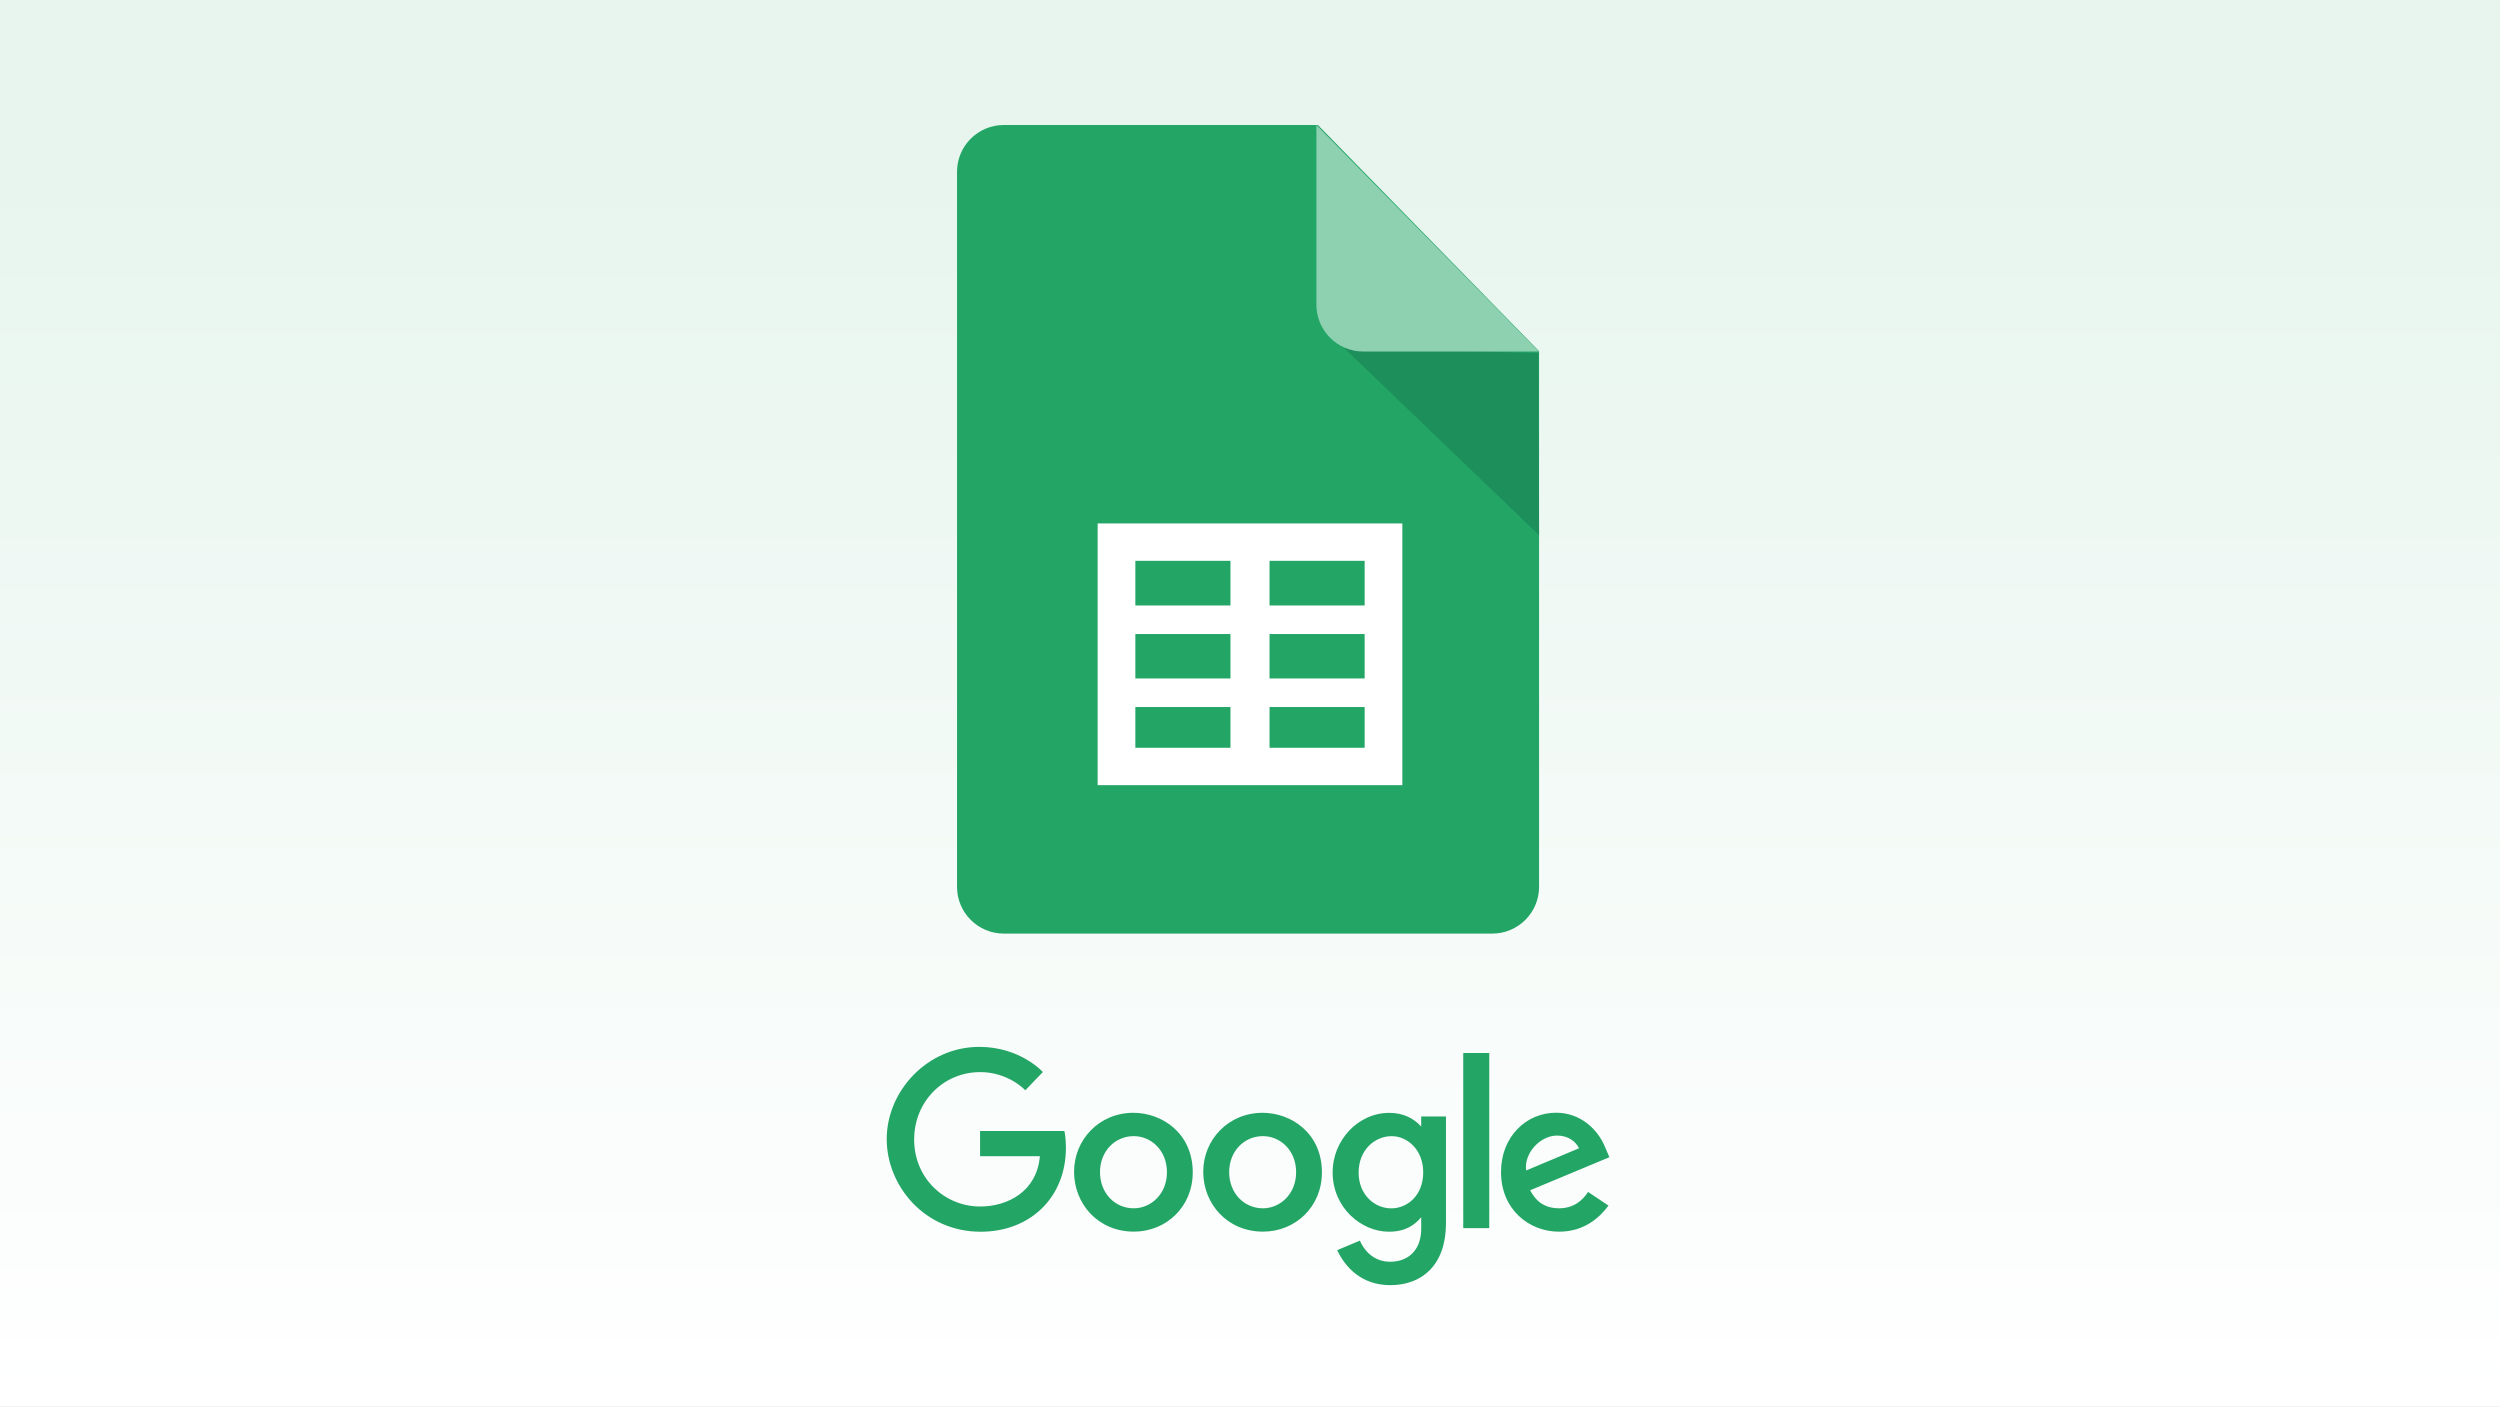
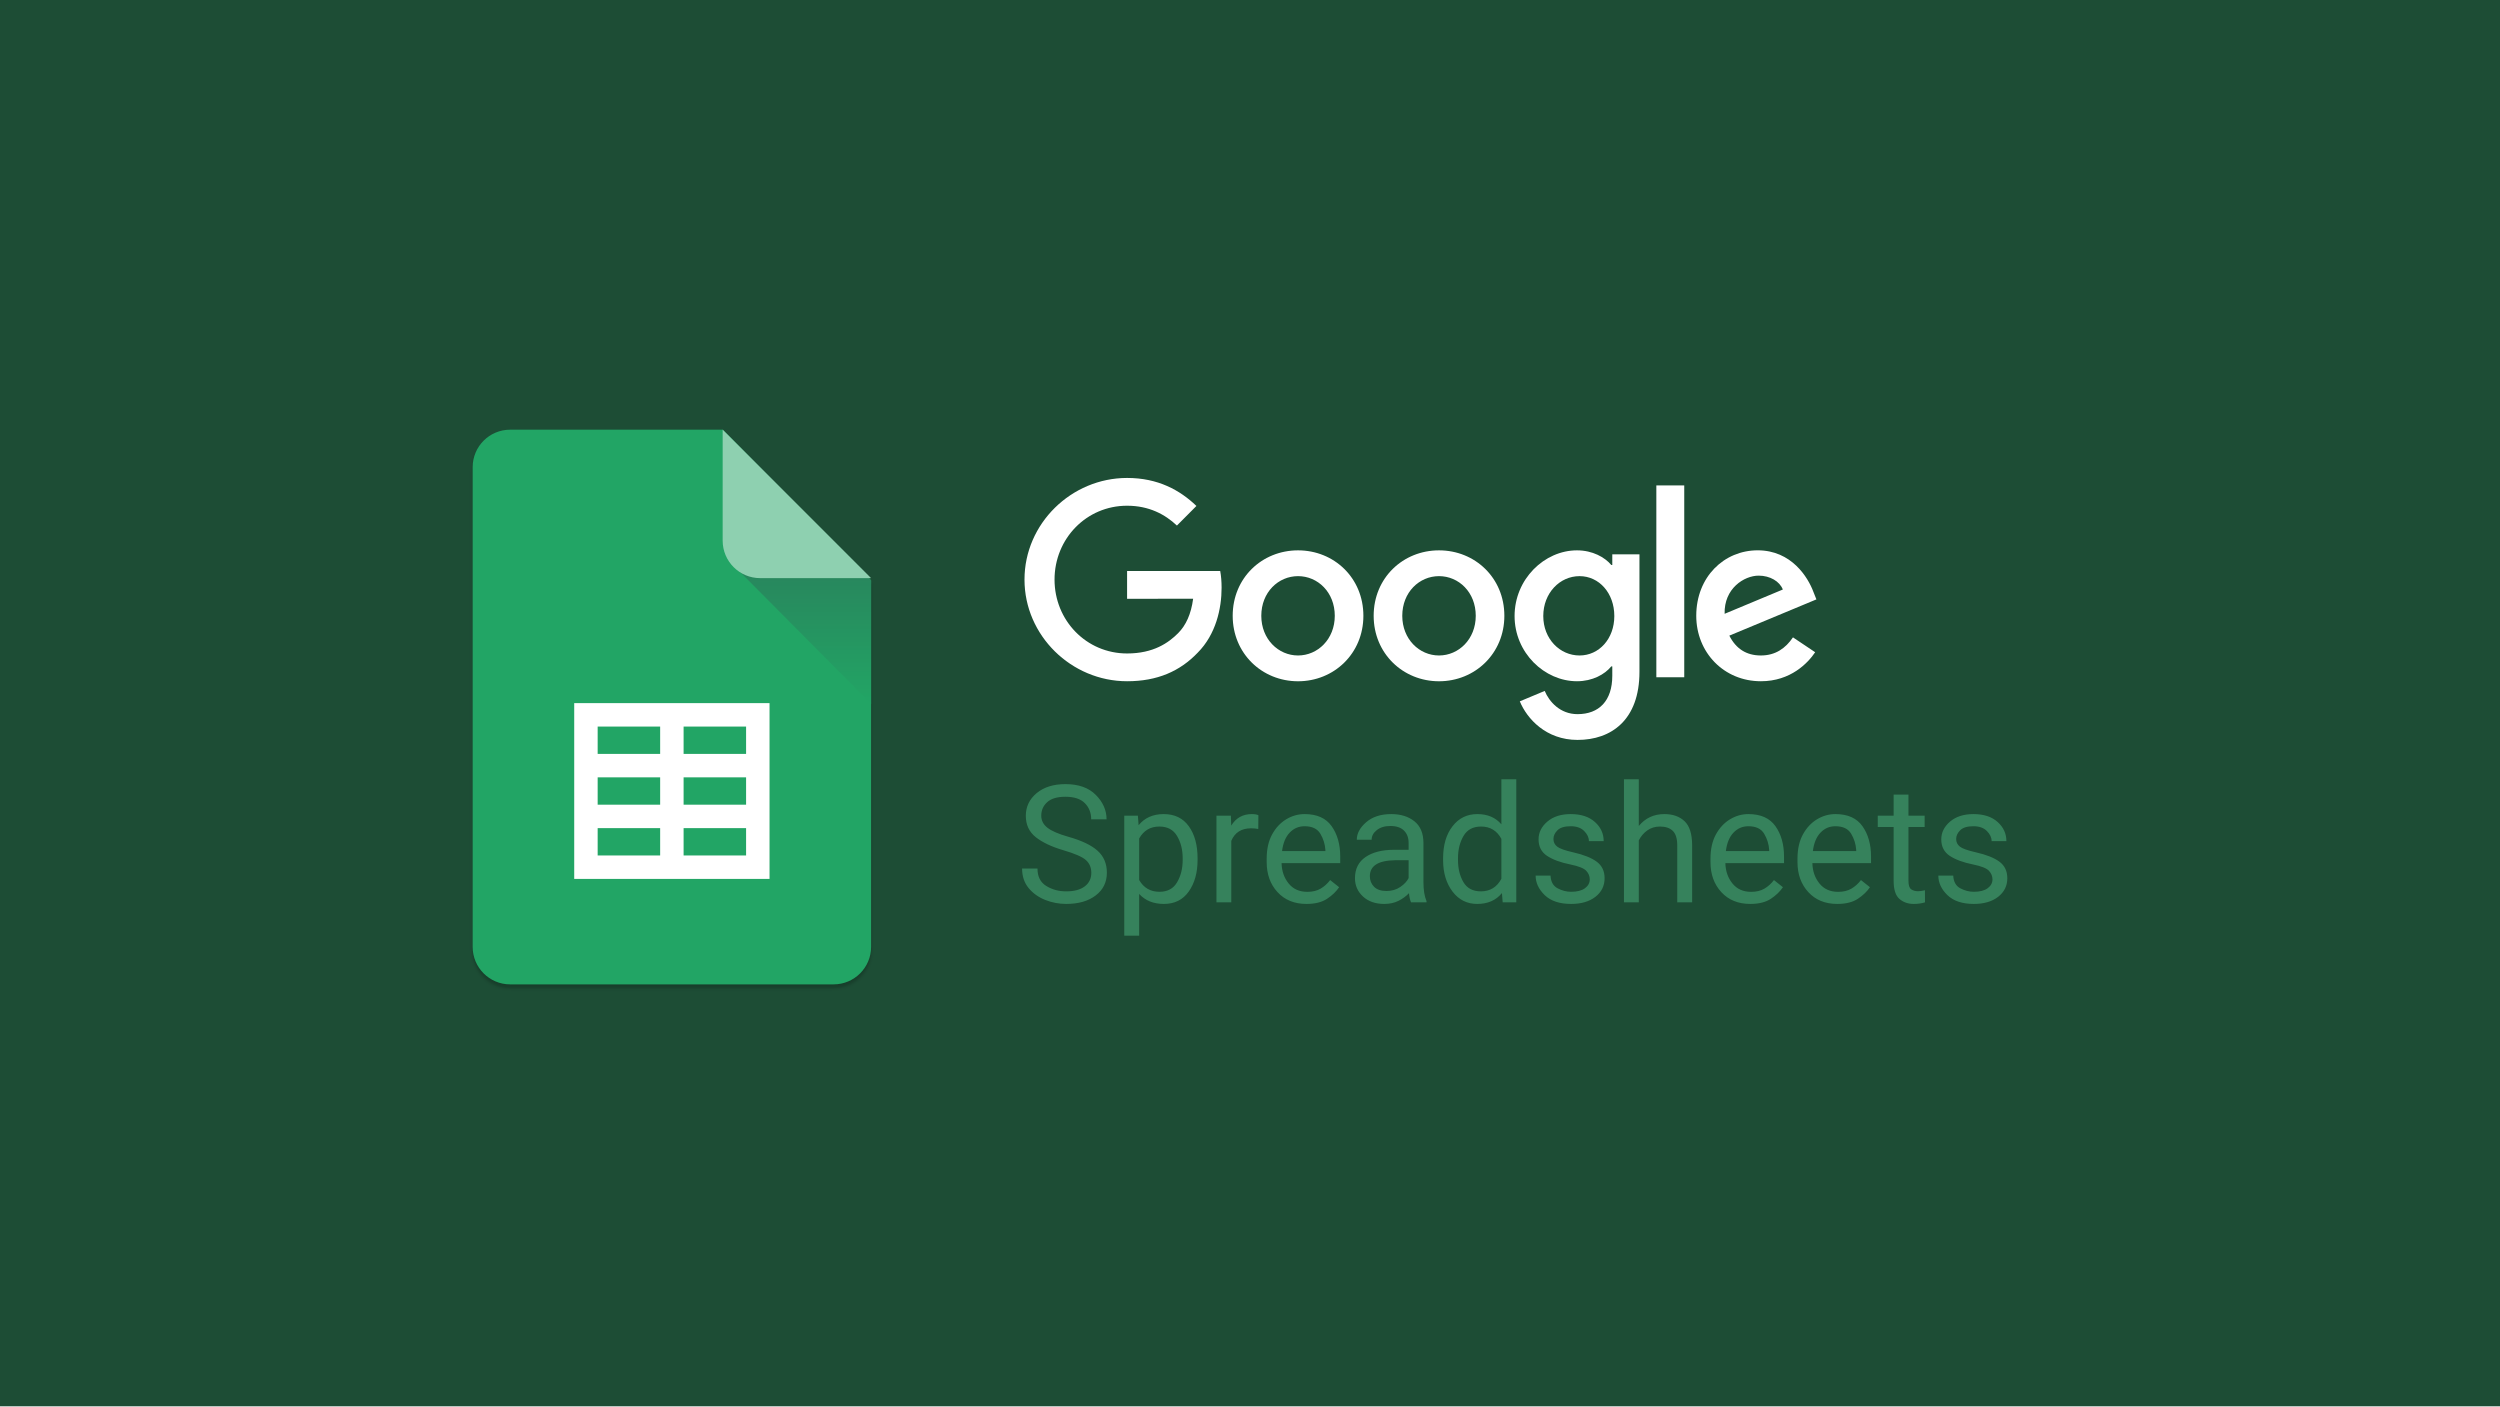
- <svg xmlns="http://www.w3.org/2000/svg" xmlns:xlink="http://www.w3.org/1999/xlink" width="640" height="360" viewBox="0 0 640 360">
+ <svg xmlns="http://www.w3.org/2000/svg" xmlns:xlink="http://www.w3.org/1999/xlink" width="640px" height="360px" viewBox="0 0 640 360" version="1.1">
  <defs>
-     <linearGradient id="picture-b" x1="50%" x2="50%" y1="100%" y2="10.003%">
-       <stop offset="0%" stop-color="#FFF" />
-       <stop offset="100%" stop-color="#E7F5EE" />
+     <path d="M9.6,0 L64.053,0 L102,38.57 L102,132.4 C102,137.702 97.702,142 92.4,142 L9.6,142 C4.298,142 1.8907377e-14,137.702 1.77635684e-15,132.4 L0,9.6 C-6.49299601e-16,4.298 4.298,2.75030624e-15 9.6,1.77635684e-15 Z" id="path-1" />
+     <filter x="-2.0%" y="-0.7%" width="103.9%" height="102.8%" filterUnits="objectBoundingBox" id="filter-2">
+       <feOffset dx="0" dy="1" in="SourceAlpha" result="shadowOffsetOuter1" />
+       <feGaussianBlur stdDeviation="0.5" in="shadowOffsetOuter1" result="shadowBlurOuter1" />
+       <feColorMatrix values="0 0 0 0 0   0 0 0 0 0   0 0 0 0 0  0 0 0 0.2 0" type="matrix" in="shadowBlurOuter1" />
+     </filter>
+     <linearGradient x1="50%" y1="0%" x2="50%" y2="100%" id="linearGradient-3">
+       <stop stop-color="#28865D" offset="0%" />
+       <stop stop-color="#22A565" offset="100%" />
    </linearGradient>
-     <rect id="picture-a" width="640" height="360" />
  </defs>
-   <g fill="none" fill-rule="evenodd">
-     <rect width="640" height="360" />
-     <use fill="url(#picture-b)" xlink:href="#picture-a" />
-     <g transform="translate(227 32)">
-       <path fill="#23A566" fill-rule="nonzero" d="M45.483 257.539L23.896 257.539 23.896 263.984 39.206 263.984C38.449 273.02 30.975 276.865 23.922 276.865 14.896 276.865 7.022 269.726 7.022 259.718 7.022 249.967 14.527 242.457 23.941 242.457 31.205 242.457 35.483 247.114 35.483 247.114L39.97 242.44C39.97 242.44 34.212 236 23.711 236 10.343 236 0 247.345 0 259.602 0 271.616 9.727 283.325 24.054 283.325 36.651 283.325 45.874 274.643 45.874 261.812 45.874 259.101 45.483 257.539 45.483 257.539L45.483 257.539zM63.255 258.851C67.61 258.851 71.737 262.395 71.737 268.099 71.737 273.682 67.629 277.327 63.236 277.327 58.407 277.327 54.6 273.441 54.6 268.053 54.6 262.783 58.361 258.851 63.255 258.851L63.255 258.851zM63.166 252.878C54.308 252.878 47.961 259.836 47.961 267.961 47.961 276.203 54.119 283.298 63.272 283.298 71.558 283.298 78.342 276.93 78.342 268.135 78.342 258.064 70.447 252.878 63.166 252.878L63.166 252.878zM96.325 258.851C100.679 258.851 104.807 262.395 104.807 268.099 104.807 273.682 100.696 277.327 96.303 277.327 91.477 277.327 87.667 273.441 87.667 268.053 87.667 262.783 91.431 258.851 96.325 258.851L96.325 258.851zM96.236 252.878C87.378 252.878 81.031 259.836 81.031 267.961 81.031 276.203 87.189 283.298 96.339 283.298 104.625 283.298 111.412 276.93 111.412 268.135 111.412 258.064 103.519 252.878 96.236 252.878L96.236 252.878zM129.26 258.856C133.247 258.856 137.34 262.277 137.34 268.123 137.34 274.062 133.254 277.339 129.172 277.339 124.838 277.339 120.807 273.802 120.807 268.181 120.807 262.337 124.994 258.856 129.26 258.856L129.26 258.856zM128.671 252.892C120.543 252.892 114.151 260.052 114.151 268.089 114.151 277.245 121.561 283.317 128.533 283.317 132.844 283.317 135.135 281.596 136.828 279.622L136.828 282.619C136.828 287.87 133.658 291.007 128.875 291.007 124.257 291.007 121.939 287.555 121.135 285.595L115.319 288.041C117.383 292.423 121.535 297 128.925 297 137.008 297 143.17 291.877 143.17 281.141L143.17 253.807 136.828 253.807 136.828 256.383C134.879 254.274 132.212 252.892 128.671 252.892L128.671 252.892zM171.631 258.704C174.396 258.704 176.384 260.182 177.229 261.957L163.685 267.648C163.101 263.24 167.252 258.704 171.631 258.704L171.631 258.704zM171.368 252.856C163.7 252.856 157.259 258.988 157.259 268.046 157.259 277.623 164.437 283.31 172.103 283.31 178.505 283.31 182.431 279.788 184.775 276.629L179.546 273.133C178.191 275.252 175.922 277.322 172.136 277.322 167.885 277.322 165.929 274.982 164.717 272.709L185 264.249 183.947 261.767C181.988 256.91 177.418 252.856 171.368 252.856L171.368 252.856zM147.59 237.57L154.25 237.57 154.25 282.407 147.59 282.407 147.59 237.57zM167 195.035C167 201.643 161.635 207 155.016 207L29.984 207C23.365 207 18 201.643 18 195.035L18 11.965C18 5.357 23.365 1.21218064e-15 29.984 0L110.376 0 167 57.907 167 195.035z" />
-       <polygon fill="#1C8F5A" fill-rule="nonzero" points="117 57 167 105 166.853 58.393" />
-       <path fill="#8ED1B1" fill-rule="nonzero" d="M167,58 L122.042,58 C115.391,58 110,52.632 110,46.01 L110,0 L167,58 Z" />
-       <path fill="#FFF" d="M59,123 L128,123 L128,130.312 L59,130.312 L59,123 Z M59,141.688 L128,141.688 L128,149 L59,149 L59,141.688 Z" />
-       <path fill="#FFF" d="M132,169 L54,169 L54,102 L132,102 L132,169 Z M63.65,111.571 L63.65,159.429 L122.35,159.429 L122.35,111.571 L63.65,111.571 Z" />
-       <polygon fill="#FFF" points="88 107 98 107 98 164 88 164" />
+   <g id="google-sheets/picture" stroke="none" stroke-width="1" fill="none" fill-rule="evenodd">
+     <rect id="Rectangle" fill="#1D4D35" x="0" y="0" width="640" height="360" />
+     <g id="Group" transform="translate(121, 110)">
+       <g id="Rectangle-2">
+         <use fill="black" fill-opacity="1" filter="url(#filter-2)" xlink:href="#path-1" />
+         <use fill="#22A565" fill-rule="evenodd" xlink:href="#path-1" />
+       </g>
+       <path d="M99.604,36.102 L102,38.57 L102,70.19 L68.138,36.102 L99.604,36.102 Z" id="Combined-Shape" fill="url(#linearGradient-3)" />
+       <path d="M26,70 L76,70 L76,115 L26,115 L26,70 Z M32,76 L32,83 L48,83 L48,76 L32,76 Z M32,89 L32,96 L48,96 L48,89 L32,89 Z M32,102 L32,109 L48,109 L48,102 L32,102 Z M54,76 L54,83 L70,83 L70,76 L54,76 Z M54,89 L54,96 L70,96 L70,89 L54,89 Z M54,102 L54,109 L70,109 L70,102 L54,102 Z" id="Combined-Shape" fill="#FFFFFF" />
+       <path d="M64,0.001 L92.4,-2.23820962e-13 C97.702,-2.24794911e-13 102,4.298 102,9.6 C102,9.6 102,9.6 102,9.601 L101.998,38.001 L64,0.001 Z" id="Rectangle-2" fill="#8ED0B0" transform="translate(83, 19.00027) scale(-1, -1) translate(-83, -19.00027) " />
    </g>
+     <g id="Google_2015_logo" transform="translate(262, 122)" fill="#FFFFFF" fill-rule="nonzero">
+       <path d="M87.027,35.647 C87.027,45.296 79.516,52.405 70.298,52.405 C61.08,52.405 53.569,45.296 53.569,35.647 C53.569,25.931 61.08,18.889 70.298,18.889 C79.516,18.889 87.027,25.931 87.027,35.647 Z M79.704,35.647 C79.704,29.618 75.351,25.492 70.298,25.492 C65.246,25.492 60.892,29.618 60.892,35.647 C60.892,41.616 65.246,45.802 70.298,45.802 C75.351,45.802 79.704,41.608 79.704,35.647 Z" id="Shape" />
+       <path d="M123.116,35.647 C123.116,45.296 115.605,52.405 106.387,52.405 C97.169,52.405 89.658,45.296 89.658,35.647 C89.658,25.938 97.169,18.889 106.387,18.889 C115.605,18.889 123.116,25.931 123.116,35.647 Z M115.793,35.647 C115.793,29.618 111.439,25.492 106.387,25.492 C101.335,25.492 96.981,29.618 96.981,35.647 C96.981,41.616 101.335,45.802 106.387,45.802 C111.439,45.802 115.793,41.608 115.793,35.647 Z" id="Shape" />
+       <path d="M157.701,19.901 L157.701,49.988 C157.701,62.364 150.438,67.418 141.852,67.418 C133.769,67.418 128.905,61.986 127.07,57.543 L133.446,54.876 C134.581,57.604 137.363,60.822 141.844,60.822 C147.34,60.822 150.746,57.415 150.746,51 L150.746,48.59 L150.491,48.59 C148.852,50.622 145.694,52.398 141.709,52.398 C133.371,52.398 125.732,45.099 125.732,35.708 C125.732,26.248 133.371,18.889 141.709,18.889 C145.686,18.889 148.844,20.664 150.491,22.636 L150.746,22.636 L150.746,19.909 L157.701,19.909 L157.701,19.901 Z M151.265,35.708 C151.265,29.807 147.348,25.492 142.363,25.492 C137.311,25.492 133.078,29.807 133.078,35.708 C133.078,41.548 137.311,45.802 142.363,45.802 C147.348,45.802 151.265,41.548 151.265,35.708 Z" id="Shape" />
+       <polygon id="Shape" points="169.167 2.267 169.167 51.378 162.024 51.378 162.024 2.267" />
+       <path d="M197,41.163 L202.684,44.971 C200.85,47.698 196.429,52.398 188.79,52.398 C179.317,52.398 172.242,45.039 172.242,35.64 C172.242,25.674 179.377,18.881 187.97,18.881 C196.624,18.881 200.857,25.802 202.241,29.542 L203,31.446 L180.708,40.724 C182.414,44.087 185.068,45.802 188.79,45.802 C192.519,45.802 195.106,43.958 197,41.163 Z M179.505,35.133 L194.406,28.915 C193.587,26.822 191.121,25.364 188.219,25.364 C184.497,25.364 179.317,28.666 179.505,35.133 Z" id="Shape" />
+       <path d="M26.533,31.288 L26.533,24.178 L50.374,24.178 C50.607,25.417 50.727,26.883 50.727,28.469 C50.727,33.804 49.276,40.4 44.6,45.099 C40.051,49.859 34.239,52.398 26.54,52.398 C12.27,52.398 0.271,40.717 0.271,26.376 C0.271,12.036 12.27,0.355 26.54,0.355 C34.435,0.355 40.059,3.468 44.284,7.525 L39.292,12.542 C36.262,9.686 32.157,7.465 26.533,7.465 C16.112,7.465 7.962,15.904 7.962,26.376 C7.962,36.848 16.112,45.288 26.533,45.288 C33.292,45.288 37.141,42.56 39.608,40.082 C41.607,38.072 42.923,35.201 43.442,31.28 L26.533,31.288 Z" id="Shape" />
+     </g>
+     <text id="Spreadsheets" font-family="Roboto-Medium, Roboto" font-size="42" font-weight="400" fill="#36825C">
+       <tspan x="260" y="231">Spreadsheets</tspan>
+     </text>
  </g>
</svg>
